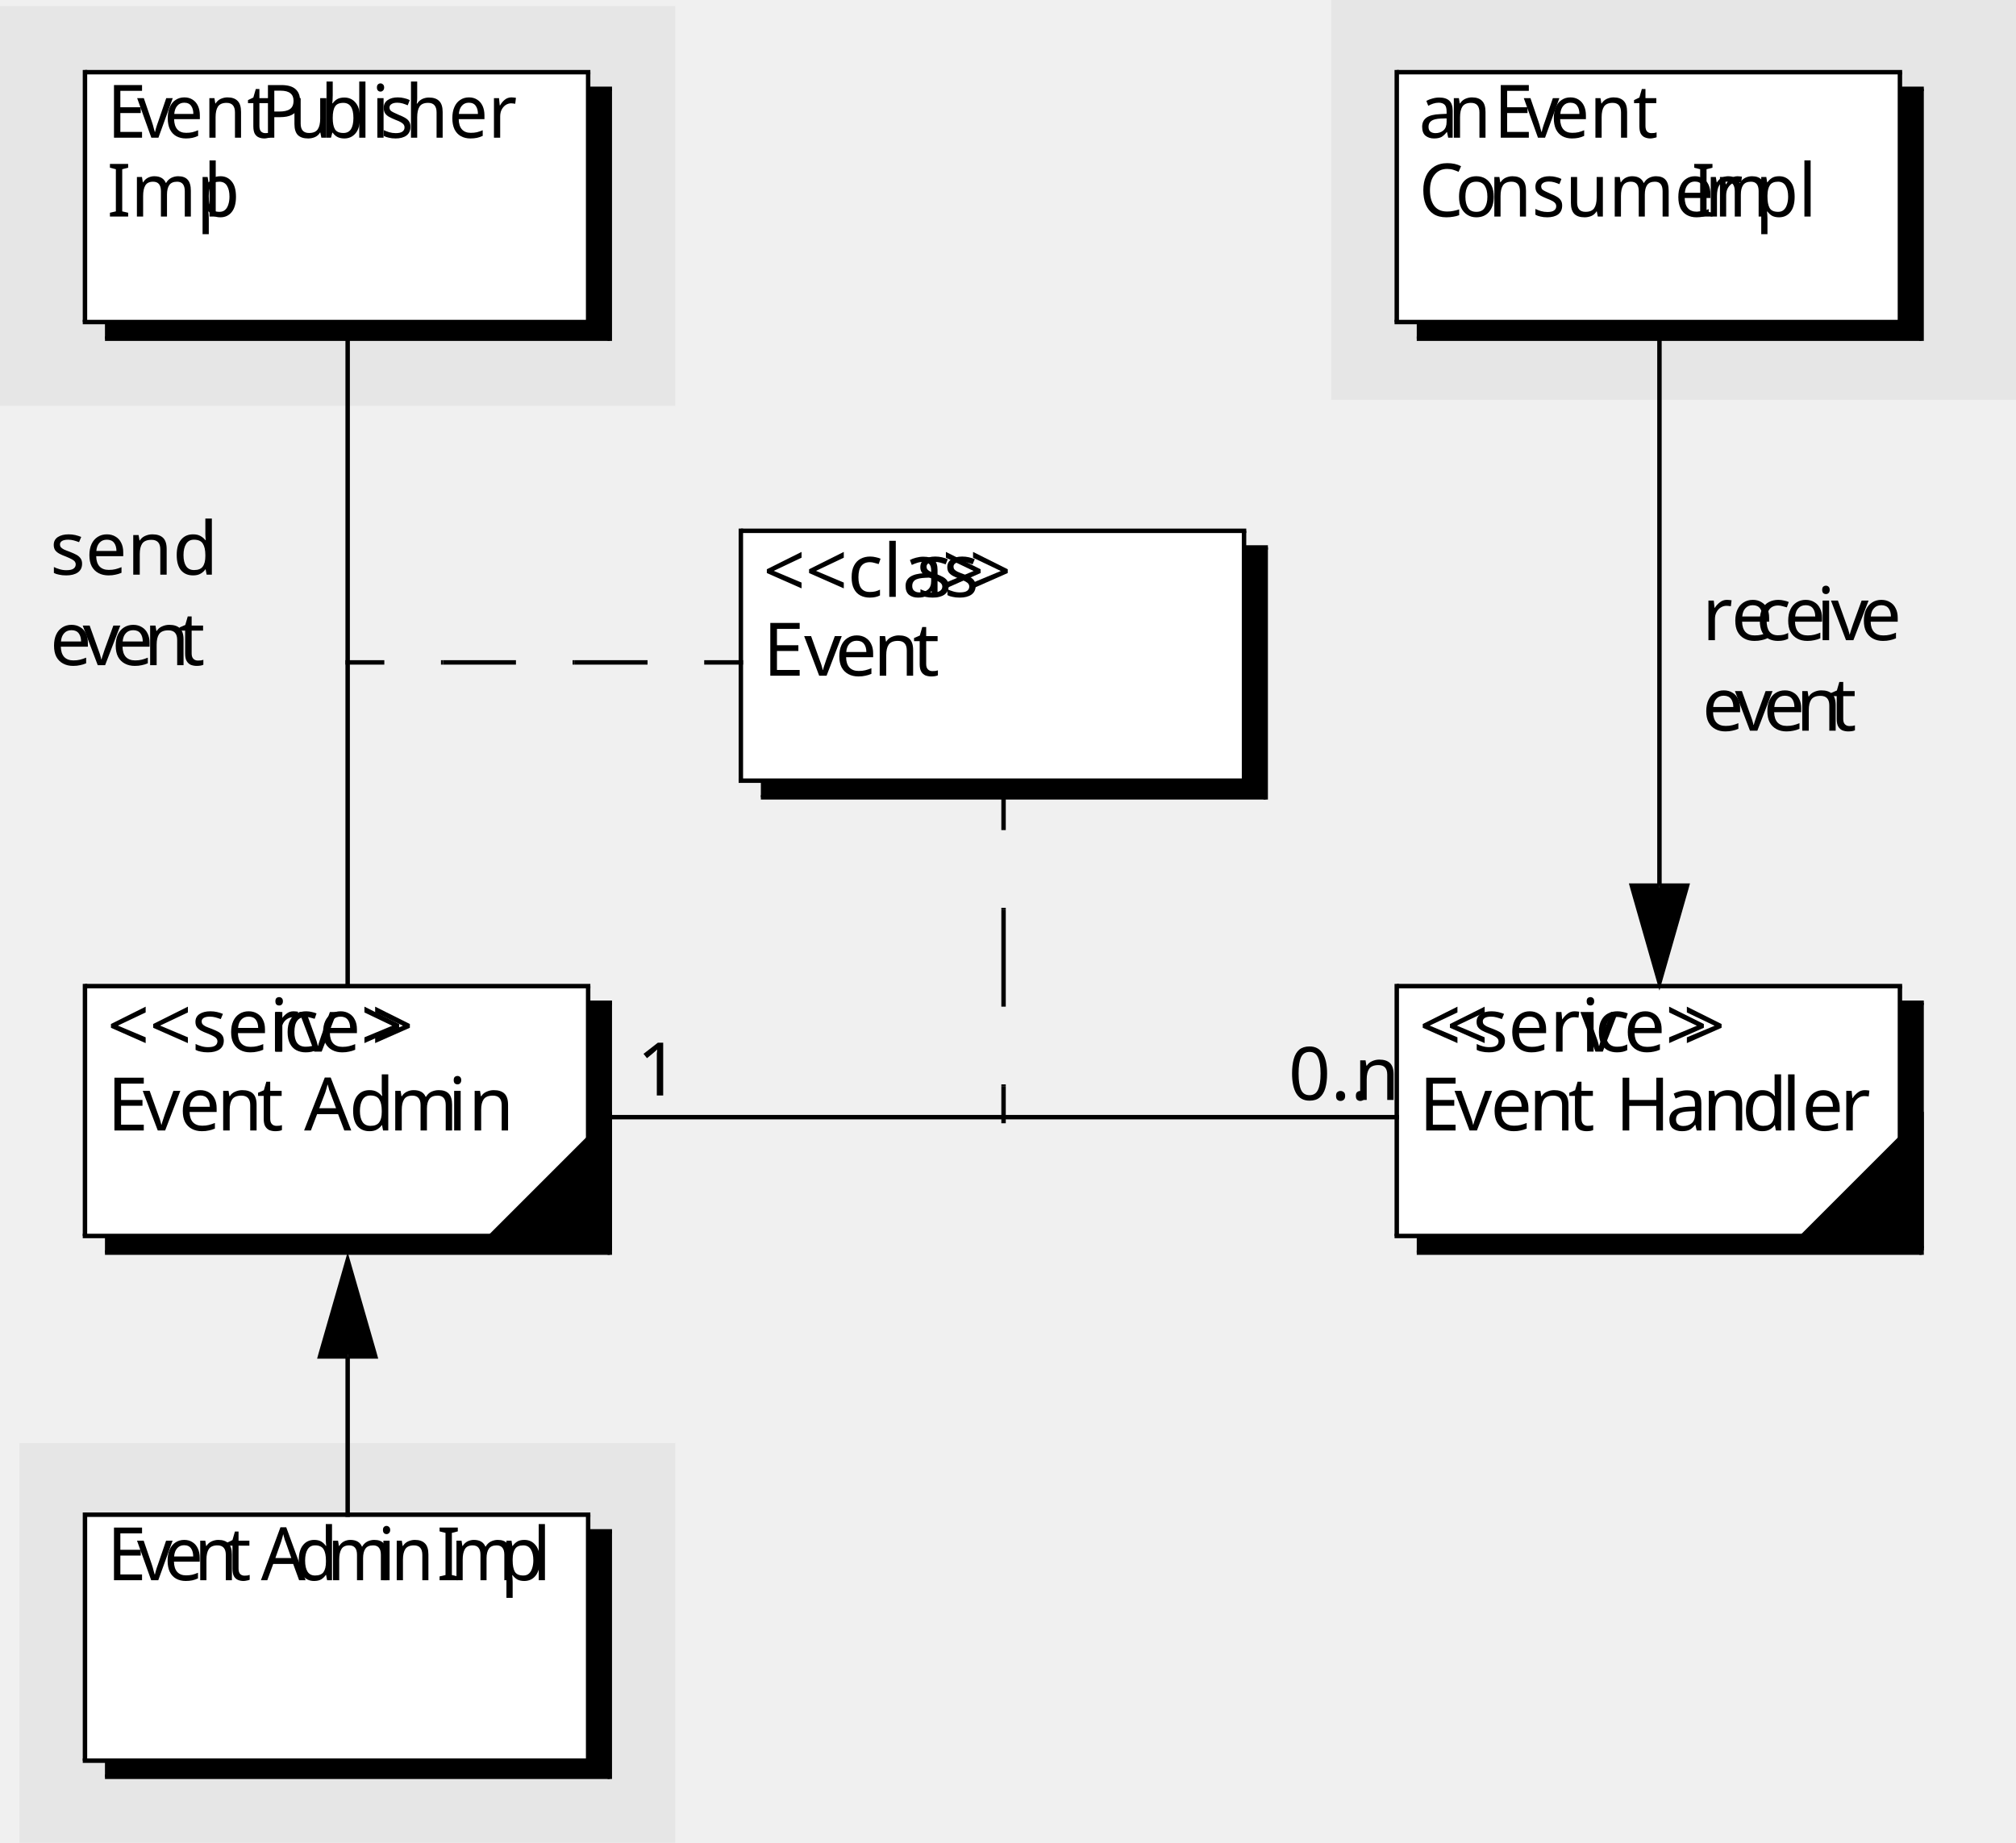
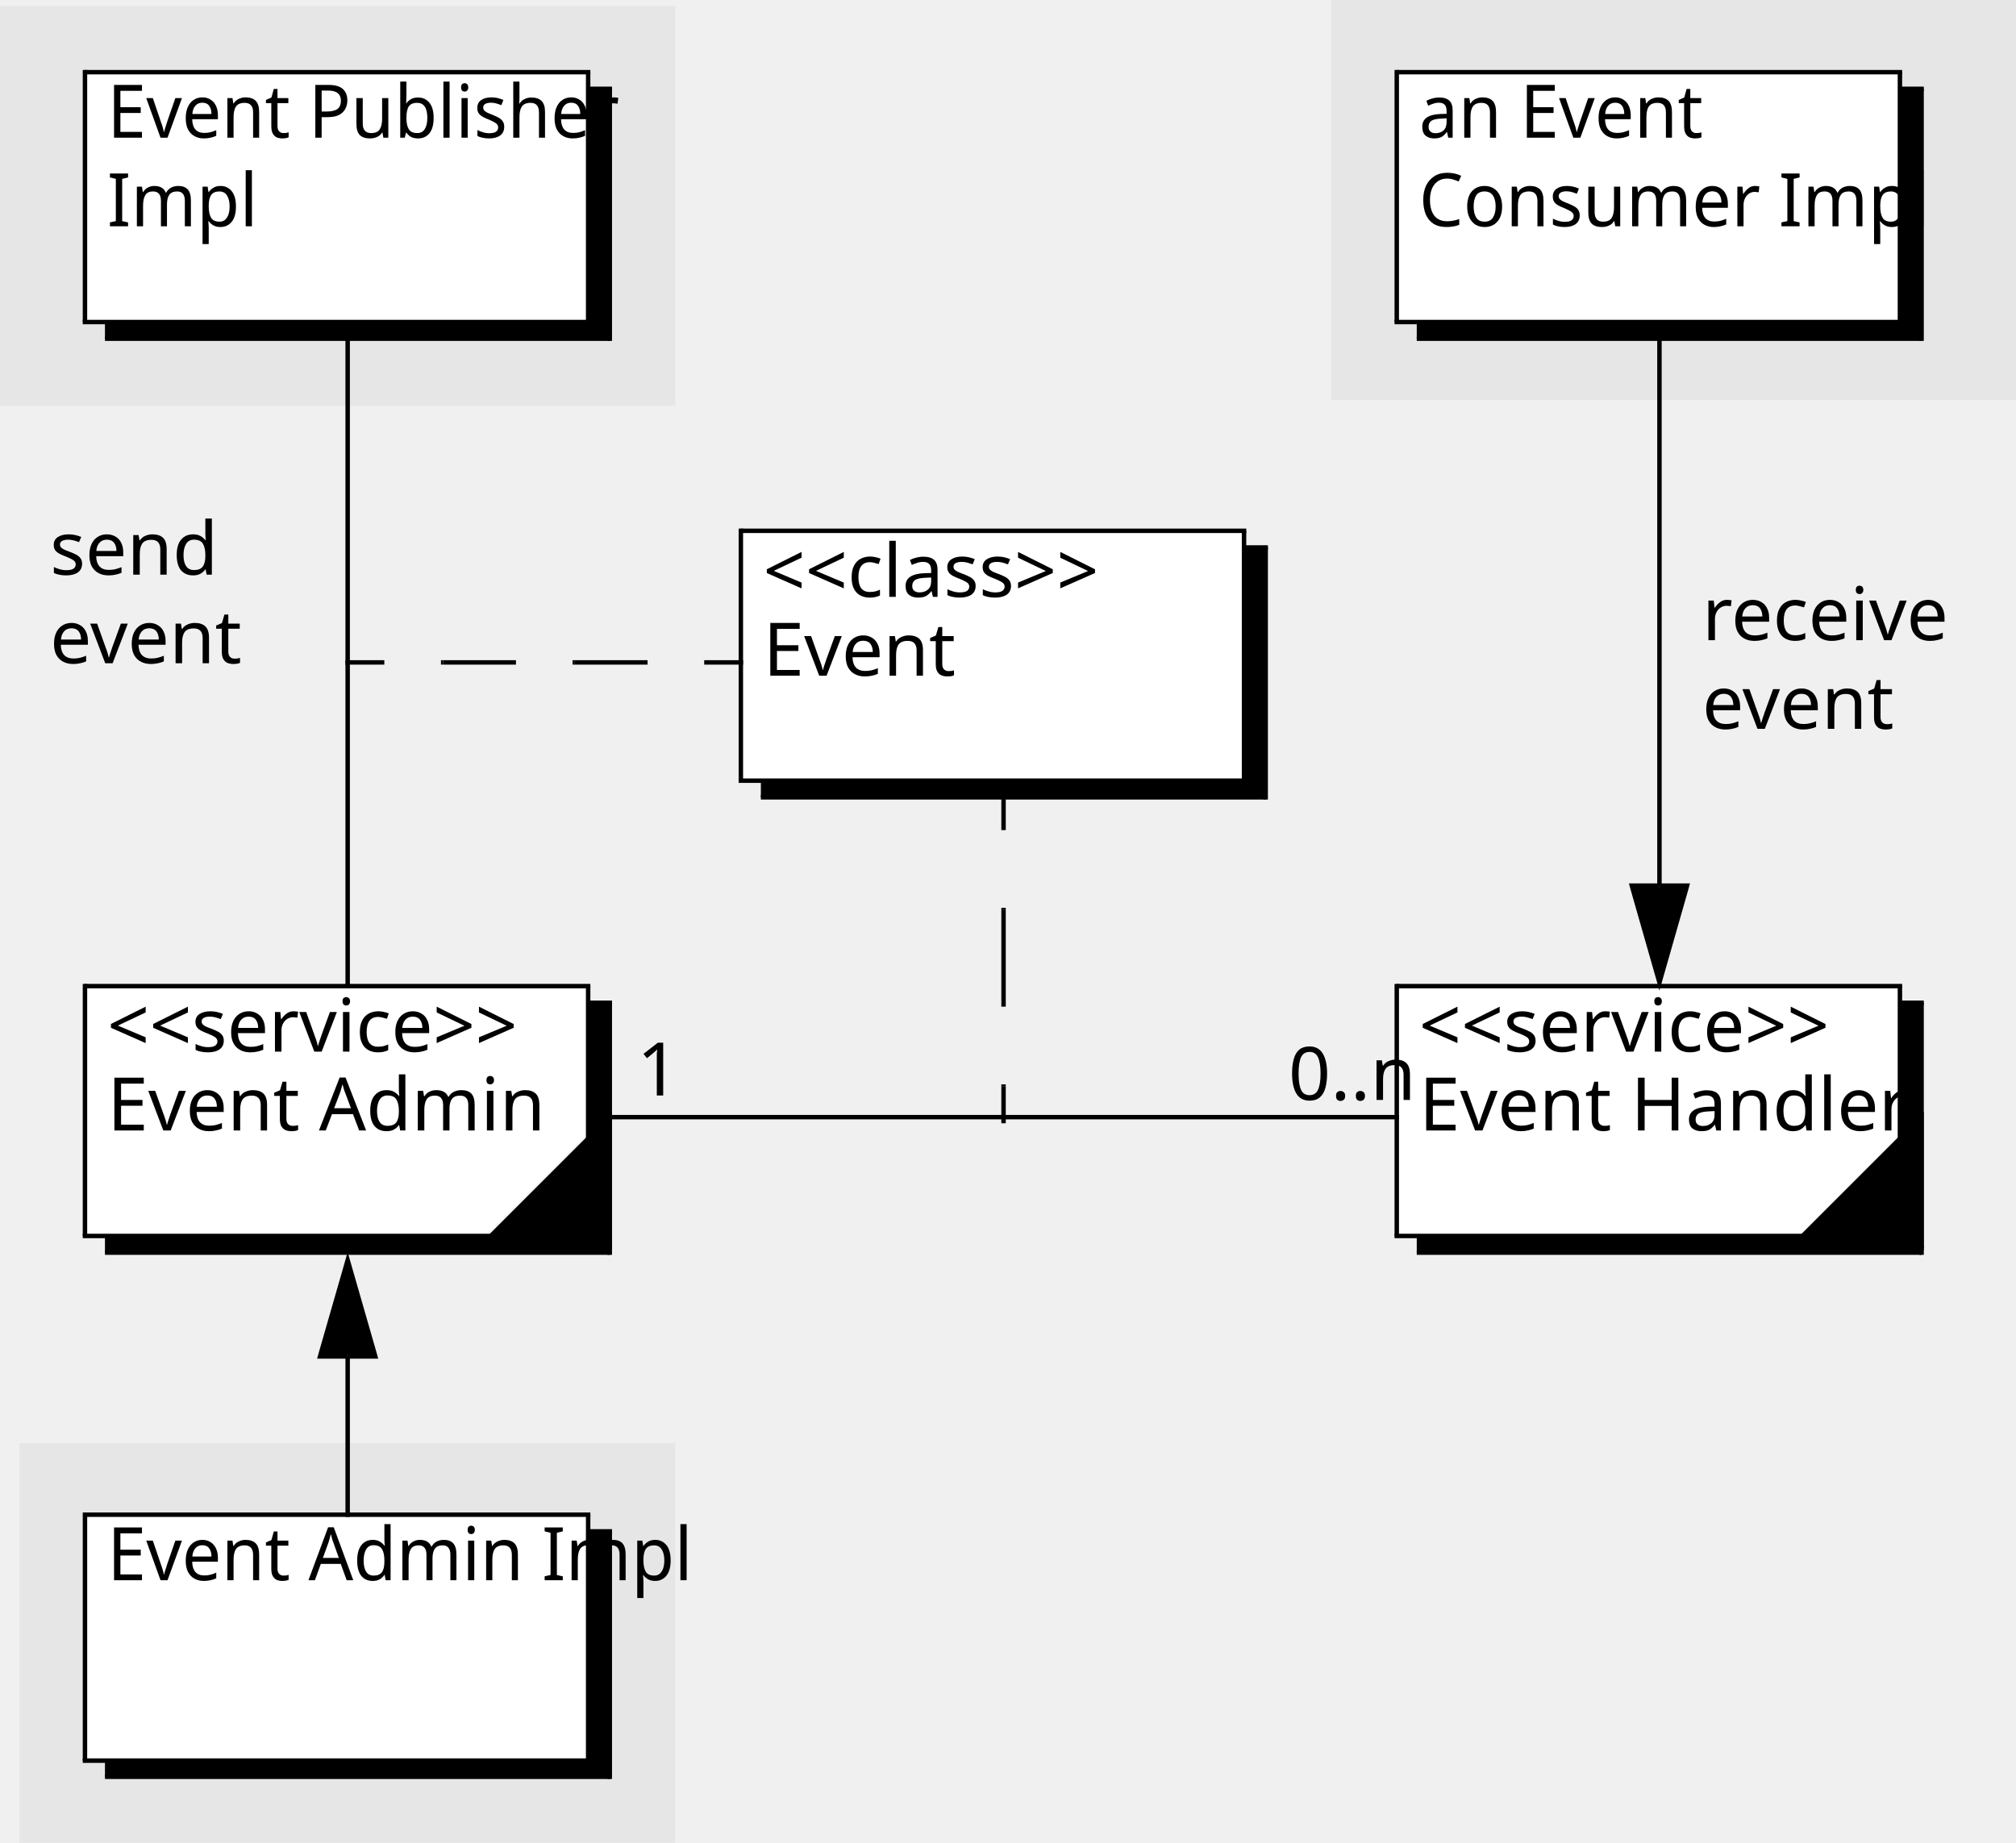
- <svg xmlns="http://www.w3.org/2000/svg" version="1.1" id="Layer_1" x="0px" y="0px" width="217.8px" height="199.14px" viewBox="0 0 217.8 199.14" style="enable-background:new 0 0 217.8 199.14;" xml:space="preserve">
-   <rect x="2.1" y="155.94" style="fill:#E6E6E6;" width="70.859" height="43.2" />
-   <rect x="143.82" style="fill:#E6E6E6;" width="73.98" height="43.2" />
-   <rect y="0.66" style="fill:#E6E6E6;" width="72.959" height="43.2" />
+ <svg xmlns="http://www.w3.org/2000/svg" version="1.1" id="Layer_1" x="0px" y="0px" width="217.8px" height="199.141px" viewBox="0 0 217.8 199.141" enable-background="new 0 0 217.8 199.141" xml:space="preserve">
+   <rect x="2.1" y="155.94" fill="#E6E6E6" width="70.859" height="43.2" />
+   <rect x="143.82" y="0" fill="#E6E6E6" width="73.98" height="43.2" />
+   <rect y="0.66" fill="#E6E6E6" width="72.959" height="43.2" />
  <rect x="11.58" y="9.6" width="54.299" height="27" />
-   <rect x="11.58" y="9.36" width="54.54" height="0.48" />
-   <rect x="65.64" y="9.6" width="0.479" height="27.24" />
-   <rect x="11.34" y="36.36" width="54.54" height="0.48" />
+   <rect x="11.58" y="9.36" width="54.54" height="0.479" />
+   <rect x="65.64" y="9.6" width="0.479" height="27.239" />
+   <rect x="11.34" y="36.36" width="54.54" height="0.479" />
  <rect x="11.34" y="9.36" width="0.48" height="27.24" />
-   <rect x="9.18" y="7.8" style="fill:#FFFFFF;" width="54.36" height="27" />
-   <rect x="9.18" y="7.56" width="54.6" height="0.48" />
+   <rect x="9.18" y="7.8" fill="#FFFFFF" width="54.36" height="27" />
+   <rect x="9.18" y="7.56" width="54.6" height="0.479" />
  <rect x="63.3" y="7.8" width="0.48" height="27.24" />
-   <rect x="8.94" y="34.56" width="54.6" height="0.48" />
-   <rect x="8.94" y="7.56" width="0.48" height="27.24" />
-   <text transform="matrix(1 0 0 1.0522 11.5801 14.8799)">
-     <tspan x="0" y="0" style="font-family:'ProductusOSGiBookc'; font-size:7.584;">E</tspan>
-     <tspan x="3.238" y="0" style="font-family:'ProductusOSGiBookc'; font-size:7.584;">v</tspan>
-     <tspan x="6.12" y="0" style="font-family:'ProductusOSGiBookc'; font-size:7.584;">ent</tspan>
-     <tspan x="15.077" y="0" style="font-family:'ProductusOSGiBookc'; font-size:7.584;"> </tspan>
-     <tspan x="16.631" y="0" style="font-family:'ProductusOSGiBookc'; font-size:7.584;">P</tspan>
-     <tspan x="19.635" y="0" style="font-family:'ProductusOSGiBookc'; font-size:7.584;">u</tspan>
-     <tspan x="23.055" y="0" style="font-family:'ProductusOSGiBookc'; font-size:7.584;">b</tspan>
-     <tspan x="26.589" y="0" style="font-family:'ProductusOSGiBookc'; font-size:7.584;">li</tspan>
-     <tspan x="29.486" y="0" style="font-family:'ProductusOSGiBookc'; font-size:7.584;">s</tspan>
-     <tspan x="32.179" y="0" style="font-family:'ProductusOSGiBookc'; font-size:7.584;">her</tspan>
-     <tspan x="41.029" y="0" style="font-family:'ProductusOSGiBookc'; font-size:7.584;"> </tspan>
-   </text>
-   <text transform="matrix(1 0 0 1.0522 11.5801 23.4004)">
-     <tspan x="0" y="0" style="font-family:'ProductusOSGiBookc'; font-size:7.584;">Imp</tspan>
-     <tspan x="10.413" y="0" style="font-family:'ProductusOSGiBookc'; font-size:7.584;">l</tspan>
+   <rect x="8.94" y="34.56" width="54.6" height="0.479" />
+   <rect x="8.94" y="7.56" width="0.48" height="27.239" />
+   <text transform="matrix(0.9504 0 0 1 11.5801 14.8796)" enable-background="new    ">
+     <tspan x="0" y="0" font-family="'ProductusOSGiBookc'" font-size="7.98">Event Publisher</tspan>
+     <tspan x="0" y="9.576" font-family="'ProductusOSGiBookc'" font-size="7.98">Impl</tspan>
  </text>
  <rect x="37.32" y="35.88" width="0.48" height="71.34" />
  <rect x="153.3" y="9.6" width="54.3" height="27" />
-   <rect x="153.3" y="9.36" width="54.54" height="0.48" />
-   <rect x="207.36" y="9.6" width="0.48" height="27.24" />
-   <rect x="153.06" y="36.36" width="54.54" height="0.48" />
+   <rect x="153.3" y="9.36" width="54.539" height="0.479" />
+   <rect x="207.36" y="9.6" width="0.479" height="27.239" />
+   <rect x="153.06" y="36.36" width="54.54" height="0.479" />
  <rect x="153.06" y="9.36" width="0.479" height="27.24" />
-   <rect x="150.9" y="7.8" style="fill:#FFFFFF;" width="54.36" height="27" />
-   <rect x="150.9" y="7.56" width="54.6" height="0.48" />
+   <rect x="150.9" y="7.8" fill="#FFFFFF" width="54.359" height="27" />
+   <rect x="150.9" y="7.56" width="54.6" height="0.479" />
  <rect x="205.02" y="7.8" width="0.479" height="27.24" />
-   <rect x="150.66" y="34.56" width="54.601" height="0.48" />
-   <rect x="150.66" y="7.56" width="0.48" height="27.24" />
-   <text transform="matrix(1 0 0 1.0522 153.3003 14.8799)">
-     <tspan x="0" y="0" style="font-family:'ProductusOSGiBookc'; font-size:7.584;">a</tspan>
-     <tspan x="3.125" y="0" style="font-family:'ProductusOSGiBookc'; font-size:7.584;">n</tspan>
-     <tspan x="6.545" y="0" style="font-family:'ProductusOSGiBookc'; font-size:7.584;"> </tspan>
-     <tspan x="8.1" y="0" style="font-family:'ProductusOSGiBookc'; font-size:7.584;">E</tspan>
-     <tspan x="11.323" y="0" style="font-family:'ProductusOSGiBookc'; font-size:7.584;">v</tspan>
-     <tspan x="14.144" y="0" style="font-family:'ProductusOSGiBookc'; font-size:7.584;">ent</tspan>
-     <tspan x="23.146" y="0" style="font-family:'ProductusOSGiBookc'; font-size:7.584;"> </tspan>
+   <rect x="150.66" y="34.56" width="54.602" height="0.479" />
+   <rect x="150.66" y="7.56" width="0.48" height="27.239" />
+   <text transform="matrix(0.9504 0 0 1 153.3003 14.8796)" enable-background="new    ">
+     <tspan x="0" y="0" font-family="'ProductusOSGiBookc'" font-size="7.98">an Event</tspan>
+     <tspan x="0" y="9.576" font-family="'ProductusOSGiBookc'" font-size="7.98">Consumer Impl</tspan>
  </text>
-   <text transform="matrix(1 0 0 1.0522 153.3003 23.4004)">
-     <tspan x="0" y="0" style="font-family:'ProductusOSGiBookc'; font-size:7.584;">C</tspan>
-     <tspan x="3.906" y="0" style="font-family:'ProductusOSGiBookc'; font-size:7.584;">o</tspan>
-     <tspan x="7.501" y="0" style="font-family:'ProductusOSGiBookc'; font-size:7.584;">nsumer</tspan>
-     <tspan x="27.939" y="0" style="font-family:'ProductusOSGiBookc'; font-size:7.584;"> </tspan>
-     <tspan x="29.441" y="0" style="font-family:'ProductusOSGiBookc'; font-size:7.584;">I</tspan>
-     <tspan x="30.882" y="0" style="font-family:'ProductusOSGiBookc'; font-size:7.584;">m</tspan>
-     <tspan x="36.335" y="0" style="font-family:'ProductusOSGiBookc'; font-size:7.584;">pl</tspan>
+   <text transform="matrix(1 0 0 1 183.8999 69.1794)" enable-background="new    ">
+     <tspan x="0" y="0" font-family="'ProductusBook'" font-size="7.98">receive</tspan>
+     <tspan x="0" y="9.576" font-family="'ProductusBook'" font-size="7.98">event</tspan>
  </text>
-   <text transform="matrix(1 0 0 1 183.8999 69.1802)">
-     <tspan x="0" y="0" style="font-family:'ProductusBook'; font-size:7.98;">re</tspan>
-     <tspan x="5.785" y="0" style="font-family:'ProductusBook'; font-size:7.98;">c</tspan>
-     <tspan x="8.85" y="0" style="font-family:'ProductusBook'; font-size:7.98;">e</tspan>
-     <tspan x="12.337" y="0" style="font-family:'ProductusBook'; font-size:7.98;">i</tspan>
-     <tspan x="13.909" y="0" style="font-family:'ProductusBook'; font-size:7.98;">v</tspan>
-     <tspan x="17.029" y="0" style="font-family:'ProductusBook'; font-size:7.98;">e</tspan>
-     <tspan x="20.54" y="0" style="font-family:'ProductusBook'; font-size:7.98;"> </tspan>
-   </text>
-   <text transform="matrix(1 0 0 1 5.3999 62.1001)">
-     <tspan x="0" y="0" style="font-family:'ProductusBook'; font-size:7.98;">send</tspan>
-     <tspan x="13.726" y="0" style="font-family:'ProductusBook'; font-size:7.98;"> </tspan>
+   <text transform="matrix(1 0 0 1 5.3999 62.0994)" enable-background="new    ">
+     <tspan x="0" y="0" font-family="'ProductusBook'" font-size="7.98">send</tspan>
+     <tspan x="0" y="9.576" font-family="'ProductusBook'" font-size="7.98">event</tspan>
  </text>
  <rect x="11.58" y="108.36" width="54.299" height="27" />
  <rect x="11.58" y="108.12" width="54.54" height="0.48" />
  <rect x="65.64" y="108.36" width="0.479" height="27.24" />
  <rect x="11.34" y="135.12" width="54.54" height="0.48" />
  <rect x="11.34" y="108.12" width="0.48" height="27.24" />
-   <rect x="9.18" y="106.56" style="fill:#FFFFFF;" width="54.36" height="27" />
-   <rect x="9.18" y="106.32" width="54.6" height="0.48" />
-   <rect x="63.3" y="106.56" width="0.48" height="27.24" />
-   <rect x="8.94" y="133.32" width="54.6" height="0.48" />
+   <rect x="9.18" y="106.56" fill="#FFFFFF" width="54.36" height="27" />
+   <rect x="9.18" y="106.32" width="54.6" height="0.479" />
+   <rect x="63.3" y="106.56" width="0.48" height="27.239" />
+   <rect x="8.94" y="133.32" width="54.6" height="0.479" />
  <rect x="8.94" y="106.32" width="0.48" height="27.24" />
-   <text transform="matrix(1 0 0 1 11.5801 113.6401)">
-     <tspan x="0" y="0" style="font-family:'ProductusOSGiBookc'; font-size:7.98;">&lt;&lt;serv</tspan>
-     <tspan x="17.548" y="0" style="font-family:'ProductusOSGiBookc'; font-size:7.98;">i</tspan>
-     <tspan x="19.056" y="0" style="font-family:'ProductusOSGiBookc'; font-size:7.98;">ce&gt;</tspan>
-     <tspan x="28.544" y="0" style="font-family:'ProductusOSGiBookc'; font-size:7.98;">&gt;</tspan>
-   </text>
-   <text transform="matrix(1 0 0 1 11.5801 122.1602)">
-     <tspan x="0" y="0" style="font-family:'ProductusSemibold'; font-size:7.98;">E</tspan>
-     <tspan x="3.838" y="0" style="font-family:'ProductusSemibold'; font-size:7.98;">v</tspan>
-     <tspan x="7.732" y="0" style="font-family:'ProductusSemibold'; font-size:7.98;">e</tspan>
-     <tspan x="11.858" y="0" style="font-family:'ProductusSemibold'; font-size:7.98;">n</tspan>
-     <tspan x="16.175" y="0" style="font-family:'ProductusSemibold'; font-size:7.98;">t</tspan>
-     <tspan x="19.295" y="0" style="font-family:'ProductusSemibold'; font-size:7.98;"> </tspan>
-     <tspan x="21.274" y="0" style="font-family:'ProductusSemibold'; font-size:7.98;">A</tspan>
-     <tspan x="26.134" y="0" style="font-family:'ProductusSemibold'; font-size:7.98;">d</tspan>
-     <tspan x="30.451" y="0" style="font-family:'ProductusSemibold'; font-size:7.98;">m</tspan>
-     <tspan x="36.811" y="0" style="font-family:'ProductusSemibold'; font-size:7.98;">i</tspan>
-     <tspan x="39.029" y="0" style="font-family:'ProductusSemibold'; font-size:7.98;">n</tspan>
-   </text>
-   <polyline style="fill-rule:evenodd;clip-rule:evenodd;" points="65.879,120.72 51.72,134.88 65.879,134.88 " />
+   <text transform="matrix(1 0 0 1 11.5801 113.6394)" font-family="'ProductusOSGiBookc'" font-size="7.98">&lt;&lt;service&gt;&gt;</text>
+   <text transform="matrix(1 0 0 1 11.5801 122.1599)" font-family="'ProductusSemibold'" font-size="7.98">Event Admin</text>
+   <polyline points="65.879,120.719 51.72,134.88 65.879,134.88 " />
  <polyline points="66.06,120.9 51.9,135.06 51.72,135.12 51.12,135.12 65.7,120.54 " />
-   <rect x="51.72" y="134.64" width="14.4" height="0.48" />
-   <polyline points="65.64,134.88 65.64,120.72 65.7,120.54 66.12,120.12 66.12,134.88 " />
+   <rect x="51.72" y="134.64" width="14.4" height="0.479" />
+   <polyline points="65.64,134.88 65.64,120.719 65.7,120.54 66.12,120.12 66.12,134.88 " />
  <rect x="11.58" y="165.48" width="54.299" height="26.52" />
-   <rect x="11.58" y="165.24" width="54.54" height="0.48" />
+   <rect x="11.58" y="165.24" width="54.54" height="0.479" />
  <rect x="65.64" y="165.48" width="0.479" height="26.76" />
  <rect x="11.34" y="191.76" width="54.54" height="0.48" />
  <rect x="11.34" y="165.24" width="0.48" height="26.76" />
-   <rect x="9.18" y="163.68" style="fill:#FFFFFF;" width="54.36" height="26.58" />
-   <rect x="9.18" y="163.44" width="54.6" height="0.48" />
-   <rect x="63.3" y="163.68" width="0.48" height="26.82" />
-   <rect x="8.94" y="190.02" width="54.6" height="0.48" />
-   <rect x="8.94" y="163.44" width="0.48" height="26.82" />
-   <text transform="matrix(1 0 0 1.0522 11.5801 170.7598)">
-     <tspan x="0" y="0" style="font-family:'ProductusOSGiBookc'; font-size:7.584;">E</tspan>
-     <tspan x="3.223" y="0" style="font-family:'ProductusOSGiBookc'; font-size:7.584;">v</tspan>
-     <tspan x="6.105" y="0" style="font-family:'ProductusOSGiBookc'; font-size:7.584;">e</tspan>
-     <tspan x="9.412" y="0" style="font-family:'ProductusOSGiBookc'; font-size:7.584;">n</tspan>
-     <tspan x="12.832" y="0" style="font-family:'ProductusOSGiBookc'; font-size:7.584;">t</tspan>
-     <tspan x="15.054" y="0" style="font-family:'ProductusOSGiBookc'; font-size:7.584;"> </tspan>
-     <tspan x="16.609" y="0" style="font-family:'ProductusOSGiBookc'; font-size:7.584;">A</tspan>
-     <tspan x="20.272" y="0" style="font-family:'ProductusOSGiBookc'; font-size:7.584;">d</tspan>
-     <tspan x="23.753" y="0" style="font-family:'ProductusOSGiBookc'; font-size:7.584;">m</tspan>
-     <tspan x="29.198" y="0" style="font-family:'ProductusOSGiBookc'; font-size:7.584;">i</tspan>
-     <tspan x="30.639" y="0" style="font-family:'ProductusOSGiBookc'; font-size:7.584;">n</tspan>
-     <tspan x="34.113" y="0" style="font-family:'ProductusOSGiBookc'; font-size:7.584;"> </tspan>
-     <tspan x="35.614" y="0" style="font-family:'ProductusOSGiBookc'; font-size:7.584;">I</tspan>
-     <tspan x="37.093" y="0" style="font-family:'ProductusOSGiBookc'; font-size:7.584;">m</tspan>
-     <tspan x="42.493" y="0" style="font-family:'ProductusOSGiBookc'; font-size:7.584;">p</tspan>
-     <tspan x="45.981" y="0" style="font-family:'ProductusOSGiBookc'; font-size:7.584;">l</tspan>
-   </text>
+   <rect x="9.18" y="163.68" fill="#FFFFFF" width="54.36" height="26.579" />
+   <rect x="9.18" y="163.44" width="54.6" height="0.479" />
+   <rect x="63.3" y="163.68" width="0.48" height="26.819" />
+   <rect x="8.94" y="190.02" width="54.6" height="0.479" />
+   <rect x="8.94" y="163.44" width="0.48" height="26.819" />
+   <text transform="matrix(0.9504 0 0 1 11.5801 170.7595)" font-family="'ProductusOSGiBookc'" font-size="7.98">Event Admin Impl</text>
  <polyline points="37.56,146.82 34.26,146.82 34.44,146.16 37.08,136.98 37.56,135.3 38.04,136.98 40.68,146.16 40.86,146.82   40.2,146.82 39.72,146.46 37.08,137.28 38.04,136.98 38.04,137.28 35.4,146.46 34.44,146.16 34.92,145.8 37.56,145.8 " />
-   <rect x="37.56" y="145.8" width="2.64" height="1.02" />
-   <polyline style="fill-rule:evenodd;clip-rule:evenodd;" points="37.56,146.34 34.92,146.34 37.56,137.16 40.2,146.34 " />
-   <rect x="37.32" y="146.64" width="0.48" height="17.28" />
+   <rect x="37.56" y="145.8" width="2.64" height="1.021" />
+   <polyline points="37.56,146.34 34.92,146.34 37.56,137.16 40.2,146.34 " />
+   <rect x="37.32" y="146.64" width="0.48" height="17.279" />
  <rect x="153.3" y="108.36" width="54.3" height="27" />
-   <rect x="153.3" y="108.12" width="54.54" height="0.48" />
-   <rect x="207.36" y="108.36" width="0.48" height="27.24" />
+   <rect x="153.3" y="108.12" width="54.539" height="0.48" />
+   <rect x="207.36" y="108.36" width="0.479" height="27.24" />
  <rect x="153.06" y="135.12" width="54.54" height="0.48" />
  <rect x="153.06" y="108.12" width="0.479" height="27.24" />
-   <rect x="150.9" y="106.56" style="fill:#FFFFFF;" width="54.36" height="27" />
-   <rect x="150.9" y="106.32" width="54.6" height="0.48" />
-   <rect x="205.02" y="106.56" width="0.479" height="27.24" />
-   <rect x="150.66" y="133.32" width="54.601" height="0.48" />
+   <rect x="150.9" y="106.56" fill="#FFFFFF" width="54.359" height="27" />
+   <rect x="150.9" y="106.32" width="54.6" height="0.479" />
+   <rect x="205.02" y="106.56" width="0.479" height="27.239" />
+   <rect x="150.66" y="133.32" width="54.602" height="0.479" />
  <rect x="150.66" y="106.32" width="0.48" height="27.24" />
-   <text transform="matrix(1 0 0 1 153.3003 113.6401)">
-     <tspan x="0" y="0" style="font-family:'ProductusOSGiBookc'; font-size:7.98;">&lt;</tspan>
-     <tspan x="2.937" y="0" style="font-family:'ProductusOSGiBookc'; font-size:7.98;">&lt;</tspan>
-     <tspan x="5.817" y="0" style="font-family:'ProductusOSGiBookc'; font-size:7.98;">serv</tspan>
-     <tspan x="17.492" y="0" style="font-family:'ProductusOSGiBookc'; font-size:7.98;">i</tspan>
-     <tspan x="19" y="0" style="font-family:'ProductusOSGiBookc'; font-size:7.98;">c</tspan>
-     <tspan x="22.12" y="0" style="font-family:'ProductusOSGiBookc'; font-size:7.98;">e&gt;</tspan>
-     <tspan x="28.536" y="0" style="font-family:'ProductusOSGiBookc'; font-size:7.98;">&gt;</tspan>
-   </text>
-   <text transform="matrix(1 0 0 1 153.3003 122.1602)">
-     <tspan x="0" y="0" style="font-family:'ProductusSemibold'; font-size:7.98;">E</tspan>
-     <tspan x="3.838" y="0" style="font-family:'ProductusSemibold'; font-size:7.98;">v</tspan>
-     <tspan x="7.732" y="0" style="font-family:'ProductusSemibold'; font-size:7.98;">e</tspan>
-     <tspan x="11.866" y="0" style="font-family:'ProductusSemibold'; font-size:7.98;">n</tspan>
-     <tspan x="16.119" y="0" style="font-family:'ProductusSemibold'; font-size:7.98;">t</tspan>
-     <tspan x="19.239" y="0" style="font-family:'ProductusSemibold'; font-size:7.98;"> </tspan>
-     <tspan x="21.219" y="0" style="font-family:'ProductusSemibold'; font-size:7.98;">H</tspan>
-     <tspan x="26.677" y="0" style="font-family:'ProductusSemibold'; font-size:7.98;">a</tspan>
-     <tspan x="30.635" y="0" style="font-family:'ProductusSemibold'; font-size:7.98;">n</tspan>
-     <tspan x="34.888" y="0" style="font-family:'ProductusSemibold'; font-size:7.98;">d</tspan>
-     <tspan x="39.205" y="0" style="font-family:'ProductusSemibold'; font-size:7.98;">l</tspan>
-     <tspan x="41.359" y="0" style="font-family:'ProductusSemibold'; font-size:7.98;">e</tspan>
-     <tspan x="45.493" y="0" style="font-family:'ProductusSemibold'; font-size:7.98;">r</tspan>
-   </text>
-   <polyline style="fill-rule:evenodd;clip-rule:evenodd;" points="207.6,120.72 193.44,134.88 207.6,134.88 " />
-   <polyline points="207.78,120.9 193.62,135.06 193.44,135.12 192.84,135.12 207.419,120.54 " />
-   <rect x="193.44" y="134.64" width="14.4" height="0.48" />
-   <polyline points="207.36,134.88 207.36,120.72 207.419,120.54 207.84,120.12 207.84,134.88 " />
-   <polyline points="179.28,95.46 182.58,95.46 182.4,96.12 179.28,107.04 176.16,96.12 175.98,95.46 176.64,95.46 177.12,95.82   179.76,105.06 178.8,105.36 178.8,105.06 181.44,95.82 182.4,96.12 181.919,96.48 179.28,96.48 " />
-   <rect x="176.64" y="95.46" width="2.64" height="1.02" />
-   <polyline style="fill-rule:evenodd;clip-rule:evenodd;" points="179.28,95.94 181.919,95.94 179.28,105.18 176.64,95.94 " />
-   <rect x="179.04" y="35.88" width="0.48" height="0.24" />
-   <rect x="179.04" y="36.12" width="0.48" height="59.58" />
-   <rect x="65.64" y="120.48" width="0.239" height="0.48" />
-   <rect x="65.879" y="120.48" width="85.261" height="0.48" />
-   <text transform="matrix(1 0 0 1 68.8198 118.3799)" style="font-family:'ProductusBook'; font-size:7.98;">1</text>
-   <text transform="matrix(1 0 0 1 139.1997 118.8604)">
-     <tspan x="0" y="0" style="font-family:'ProductusBook'; font-size:7.98;">0..</tspan>
-     <tspan x="7.078" y="0" style="font-family:'ProductusBook'; font-size:7.98;">n</tspan>
-   </text>
+   <text transform="matrix(1 0 0 1 153.3003 113.6394)" font-family="'ProductusOSGiBookc'" font-size="7.98">&lt;&lt;service&gt;&gt;</text>
+   <text transform="matrix(1 0 0 1 153.3003 122.1599)" font-family="'ProductusSemibold'" font-size="7.98">Event Handler</text>
+   <polyline points="207.6,120.719 193.44,134.88 207.6,134.88 " />
+   <polyline points="207.78,120.9 193.621,135.06 193.44,135.12 192.839,135.12 207.419,120.54 " />
+   <rect x="193.44" y="134.64" width="14.399" height="0.479" />
+   <polyline points="207.36,134.88 207.36,120.719 207.419,120.54 207.839,120.12 207.839,134.88 " />
+   <polyline points="179.28,95.46 182.58,95.46 182.4,96.12 179.28,107.04 176.16,96.12 175.98,95.46 176.64,95.46 177.121,95.82   179.759,105.06 178.8,105.36 178.8,105.06 181.44,95.82 182.4,96.12 181.919,96.48 179.28,96.48 " />
+   <rect x="176.64" y="95.46" width="2.64" height="1.021" />
+   <polyline points="179.28,95.94 181.919,95.94 179.28,105.18 176.64,95.94 " />
+   <rect x="179.041" y="35.88" width="0.479" height="0.24" />
+   <rect x="179.041" y="36.12" width="0.479" height="59.58" />
+   <rect x="65.64" y="120.48" width="0.239" height="0.479" />
+   <rect x="65.879" y="120.48" width="85.261" height="0.479" />
+   <text transform="matrix(1 0 0 1 68.8198 118.3796)" font-family="'ProductusBook'" font-size="7.98">1</text>
+   <text transform="matrix(1 0 0 1 139.1997 118.8601)" font-family="'ProductusBook'" font-size="7.98">0..n</text>
  <rect x="82.44" y="59.16" width="54.3" height="27" />
  <rect x="82.44" y="58.92" width="54.54" height="0.48" />
  <rect x="136.5" y="59.16" width="0.48" height="27.24" />
  <rect x="82.2" y="85.92" width="54.54" height="0.48" />
  <rect x="82.2" y="58.92" width="0.48" height="27.24" />
-   <rect x="80.04" y="57.36" style="fill:#FFFFFF;" width="54.36" height="27" />
+   <rect x="80.04" y="57.36" fill="#FFFFFF" width="54.36" height="27" />
  <rect x="80.04" y="57.12" width="54.601" height="0.48" />
  <rect x="134.16" y="57.36" width="0.48" height="27.24" />
  <rect x="79.8" y="84.12" width="54.6" height="0.48" />
  <rect x="79.8" y="57.12" width="0.479" height="27.24" />
-   <text transform="matrix(1 0 0 1 82.4399 64.5)">
-     <tspan x="0" y="0" style="font-family:'ProductusOSGiBookc'; font-size:7.98;">&lt;&lt;clas</tspan>
-     <tspan x="16.582" y="0" style="font-family:'ProductusOSGiBookc'; font-size:7.98;">s</tspan>
-     <tspan x="19.343" y="0" style="font-family:'ProductusOSGiBookc'; font-size:7.98;">&gt;</tspan>
-     <tspan x="22.279" y="0" style="font-family:'ProductusOSGiBookc'; font-size:7.98;">&gt;</tspan>
-   </text>
-   <text transform="matrix(1 0 0 1 82.4399 73.02)">
-     <tspan x="0" y="0" style="font-family:'ProductusSemibold'; font-size:7.98;">Ev</tspan>
-     <tspan x="7.796" y="0" style="font-family:'ProductusSemibold'; font-size:7.98;">e</tspan>
-     <tspan x="11.93" y="0" style="font-family:'ProductusSemibold'; font-size:7.98;">n</tspan>
-     <tspan x="16.184" y="0" style="font-family:'ProductusSemibold'; font-size:7.98;">t</tspan>
-   </text>
+   <text transform="matrix(1 0 0 1 82.4399 64.4998)" font-family="'ProductusOSGiBookc'" font-size="7.98">&lt;&lt;class&gt;&gt;</text>
+   <text transform="matrix(1 0 0 1 82.4399 73.0193)" font-family="'ProductusSemibold'" font-size="7.98">Event</text>
  <rect x="37.32" y="71.34" width="0.24" height="0.48" />
  <rect x="37.56" y="71.34" width="3.96" height="0.48" />
  <rect x="47.64" y="71.34" width="0.24" height="0.48" />
  <rect x="47.88" y="71.34" width="7.86" height="0.48" />
  <rect x="61.86" y="71.34" width="0.24" height="0.48" />
  <rect x="62.1" y="71.34" width="7.859" height="0.48" />
  <rect x="76.08" y="71.34" width="0.24" height="0.48" />
  <rect x="76.32" y="71.34" width="3.96" height="0.48" />
  <rect x="108.18" y="85.5" width="0.479" height="0.24" />
  <rect x="108.18" y="85.74" width="0.479" height="3.96" />
-   <rect x="108.18" y="98.1" width="0.479" height="0.24" />
+   <rect x="108.18" y="98.1" width="0.479" height="0.239" />
  <rect x="108.18" y="98.34" width="0.479" height="10.44" />
-   <rect x="108.18" y="117.18" width="0.479" height="0.24" />
+   <rect x="108.18" y="117.18" width="0.479" height="0.239" />
  <rect x="108.18" y="117.42" width="0.479" height="3.96" />
-   <text transform="matrix(1 0 0 1 5.3999 71.8799)">
-     <tspan x="0" y="0" style="font-family:'ProductusBook'; font-size:7.98;">e</tspan>
-     <tspan x="3.535" y="0" style="font-family:'ProductusBook'; font-size:7.98;">v</tspan>
-     <tspan x="6.663" y="0" style="font-family:'ProductusBook'; font-size:7.98;">e</tspan>
-     <tspan x="10.15" y="0" style="font-family:'ProductusBook'; font-size:7.98;">n</tspan>
-     <tspan x="13.869" y="0" style="font-family:'ProductusBook'; font-size:7.98;">t</tspan>
-   </text>
-   <text transform="matrix(1 0 0 1 183.8999 78.96)">
-     <tspan x="0" y="0" style="font-family:'ProductusBook'; font-size:7.98;">e</tspan>
-     <tspan x="3.535" y="0" style="font-family:'ProductusBook'; font-size:7.98;">v</tspan>
-     <tspan x="6.6" y="0" style="font-family:'ProductusBook'; font-size:7.98;">e</tspan>
-     <tspan x="10.135" y="0" style="font-family:'ProductusBook'; font-size:7.98;">n</tspan>
-     <tspan x="13.797" y="0" style="font-family:'ProductusBook'; font-size:7.98;">t</tspan>
-   </text>
</svg>
